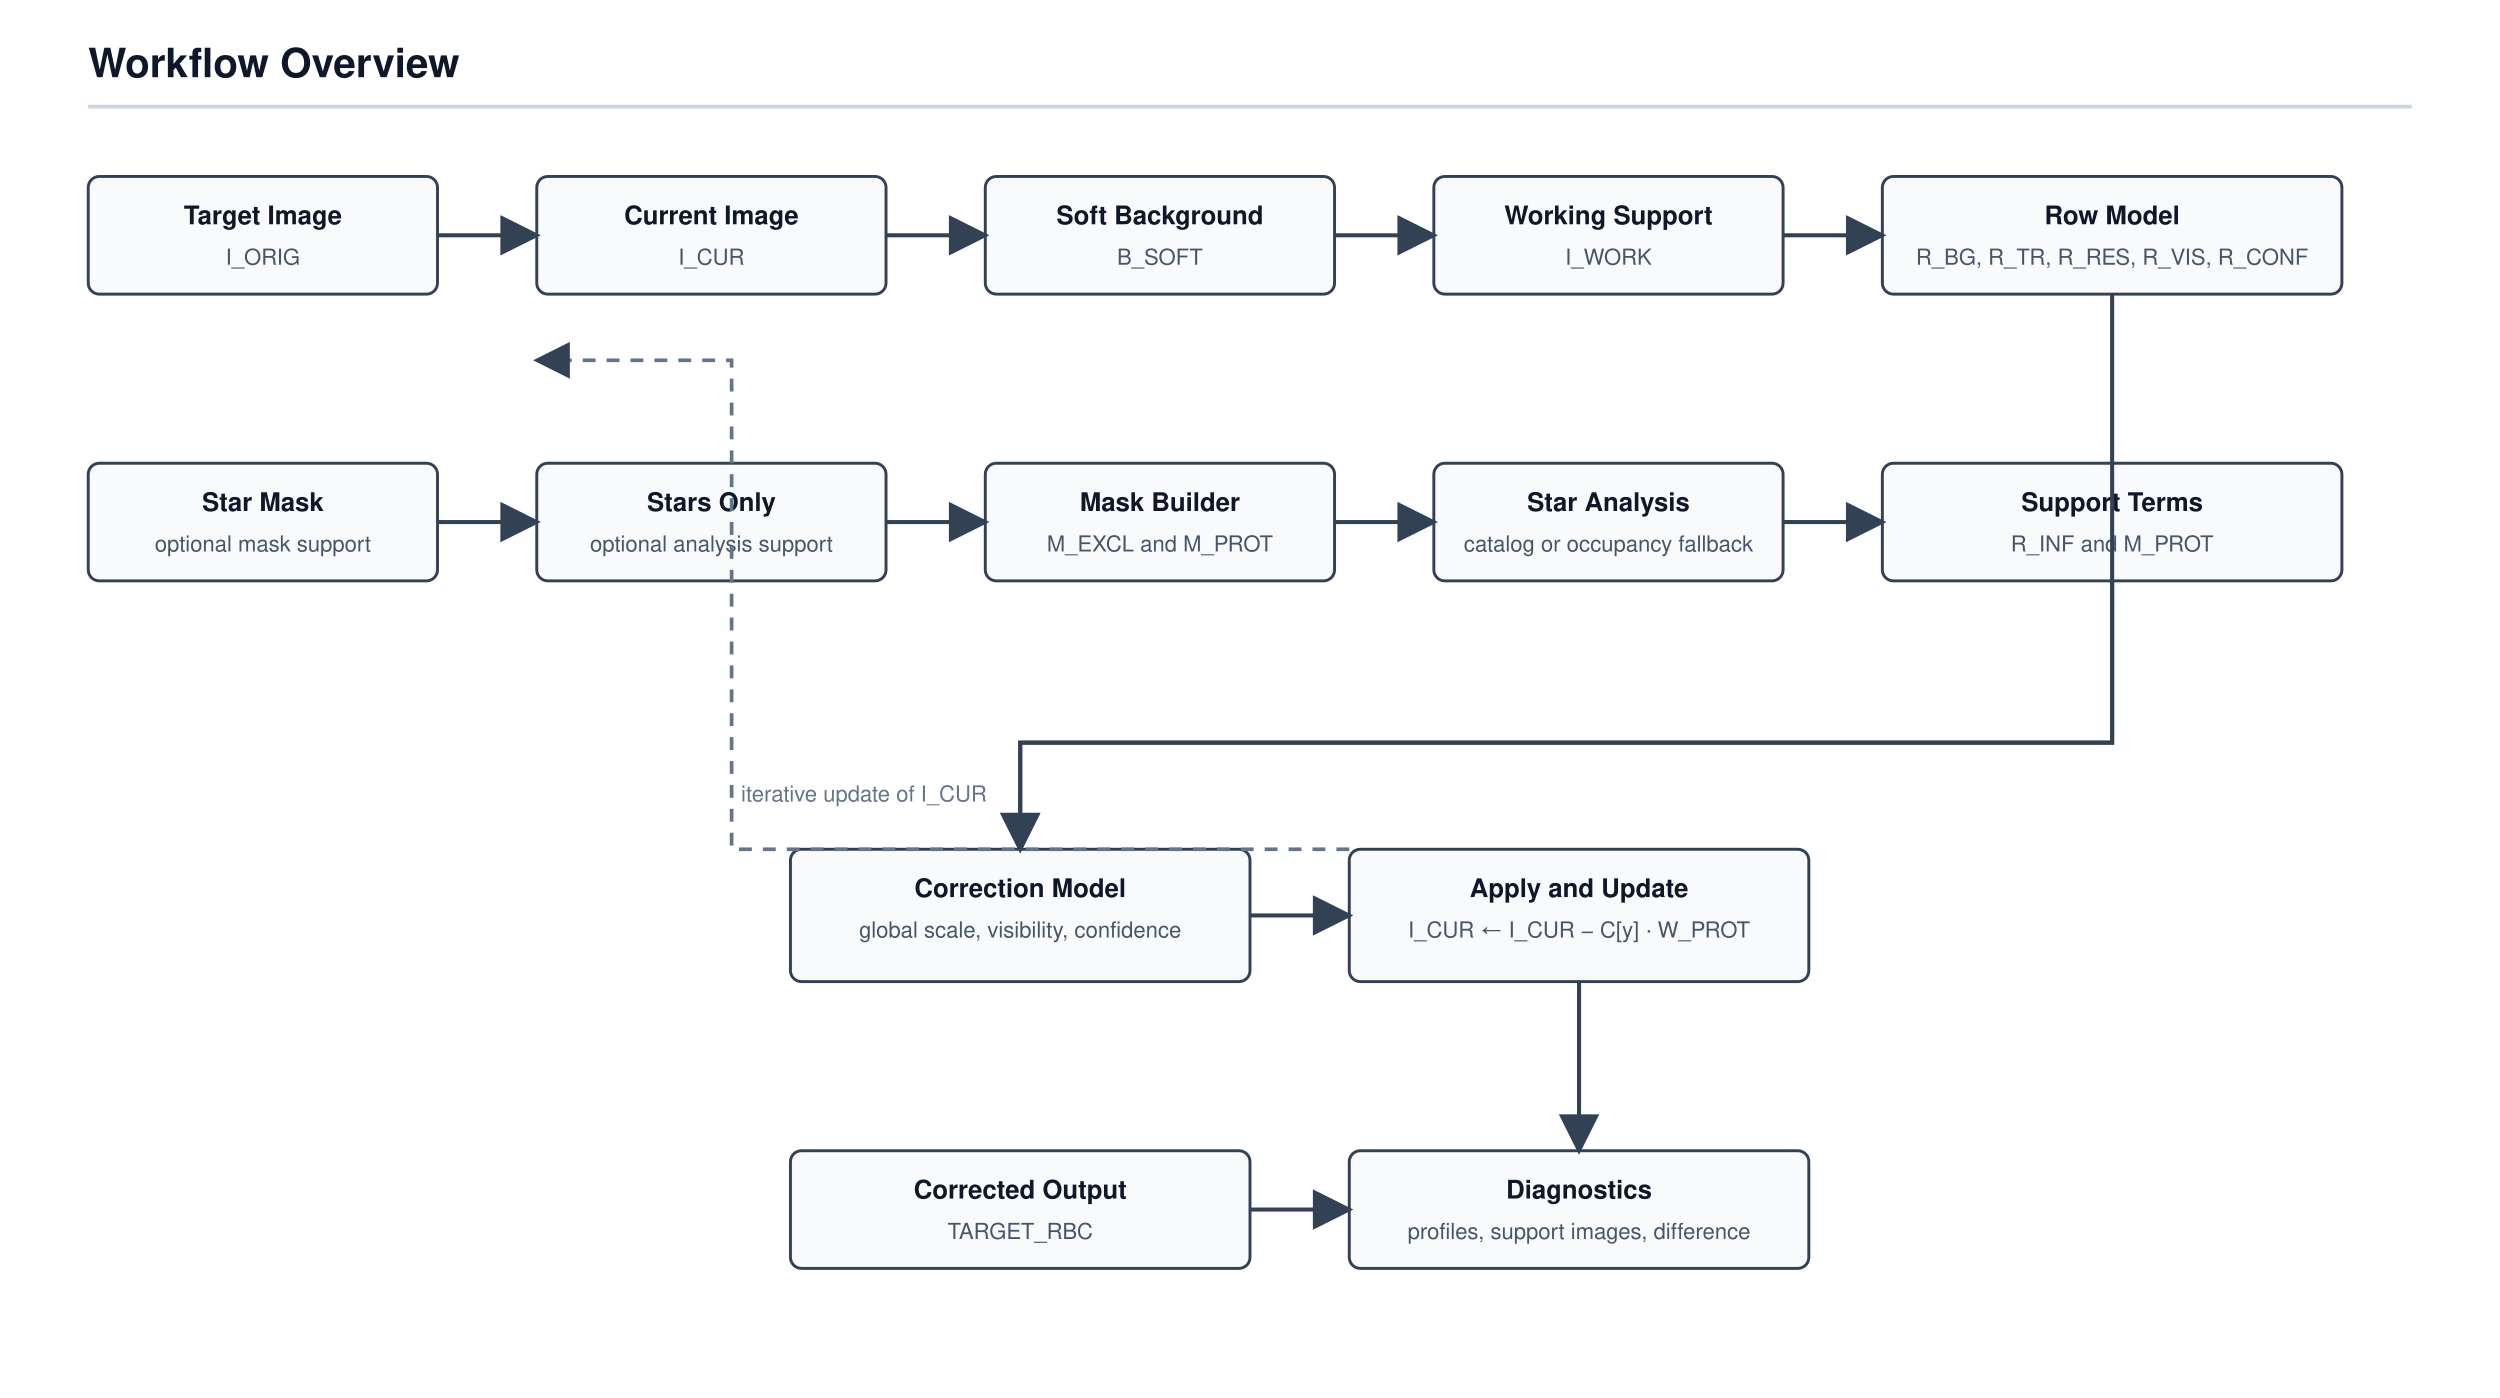
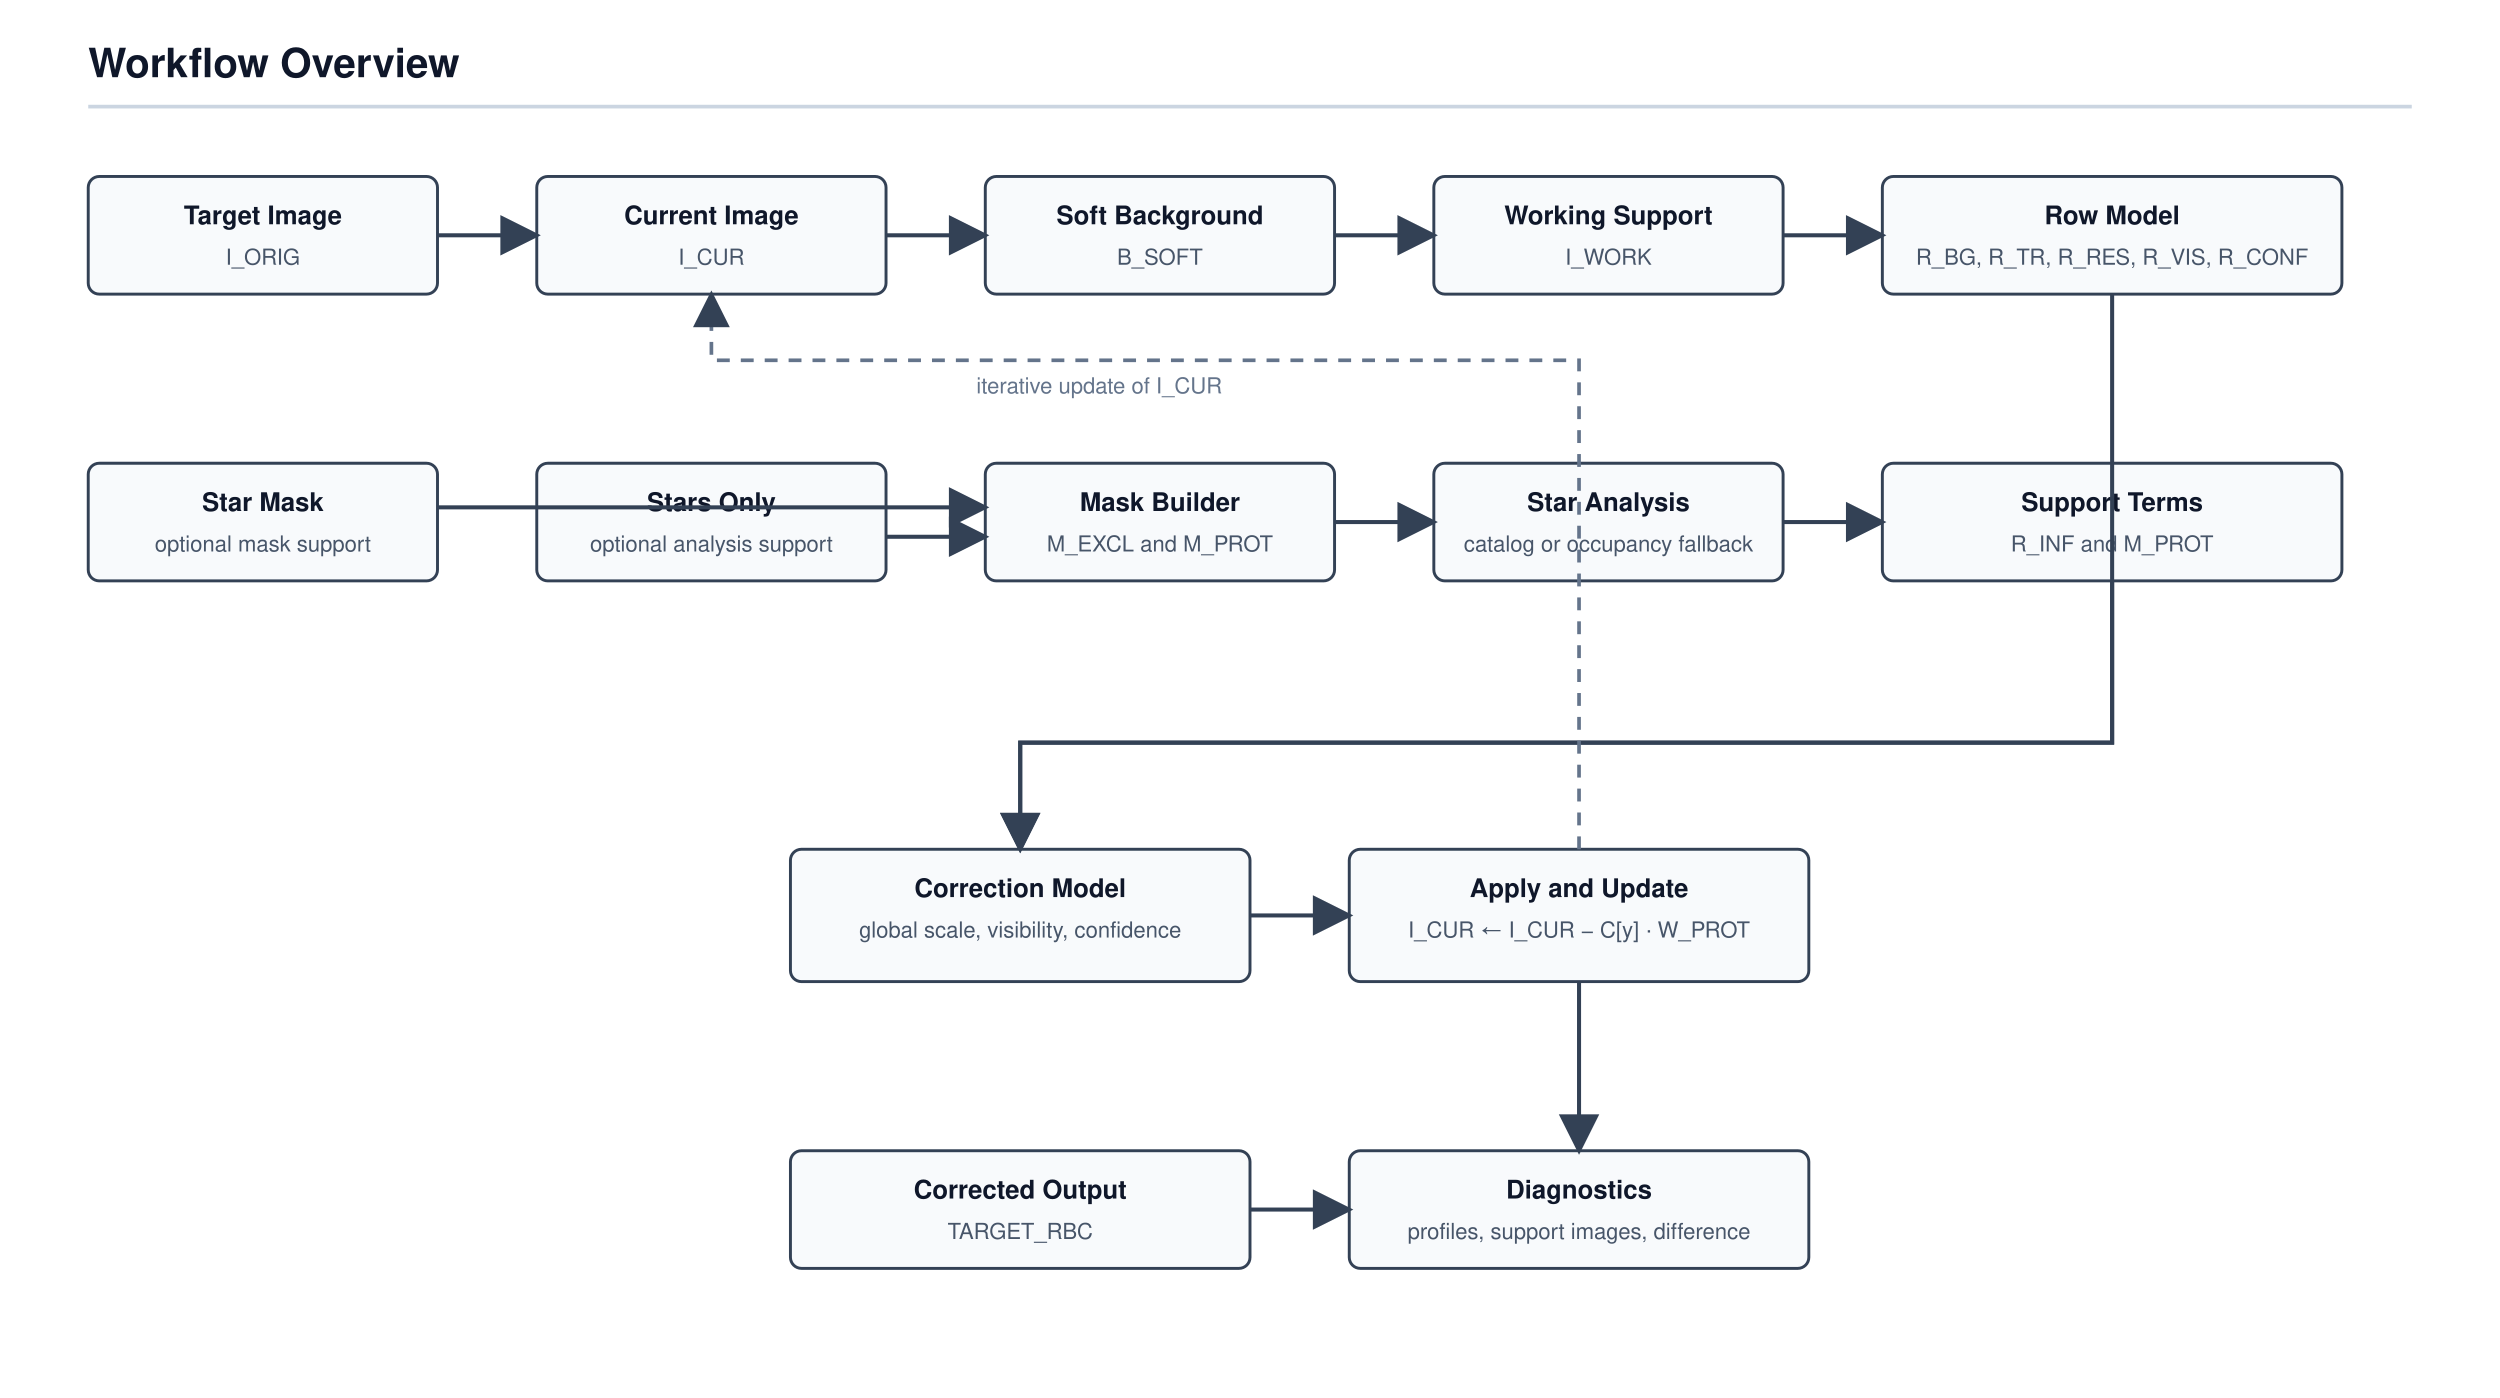
<svg xmlns="http://www.w3.org/2000/svg" viewBox="0 0 1360 760" width="1360" height="760">
  <defs>
    <marker id="arrow" markerWidth="10" markerHeight="10" refX="9" refY="5" orient="auto" markerUnits="strokeWidth">
      <path d="M0,0 L10,5 L0,10 z" fill="#334155" />
    </marker>
    <style>.title { font: 700 22px Helvetica, Arial, sans-serif; fill: #0f172a; }
.box { fill: #f8fafc; stroke: #334155; stroke-width: 1.6; }
.line { stroke: #334155; stroke-width: 2.2; fill: none; marker-end: url(#arrow); }
.loop { stroke: #64748b; stroke-width: 2; fill: none; stroke-dasharray: 7 6; marker-end: url(#arrow); }
.label { font: 600 14px Helvetica, Arial, sans-serif; fill: #0f172a; text-anchor: middle; }
.sub { font: 12px Helvetica, Arial, sans-serif; fill: #475569; text-anchor: middle; }
.note { font: 12px Helvetica, Arial, sans-serif; fill: #64748b; text-anchor: middle; }
.tag { font: 12px Helvetica, Arial, sans-serif; fill: #64748b; text-anchor: middle; }</style>
  </defs>
  <text class="title" x="48" y="42">Workflow Overview</text>
  <line x1="48" y1="58" x2="1312" y2="58" stroke="#cbd5e1" stroke-width="2" />
  <rect class="box" x="48" y="96" width="190" height="64" rx="6" ry="6" />
  <text class="label" x="143" y="122">Target Image</text>
  <text class="sub" x="143" y="144">I_ORIG</text>
  <rect class="box" x="292" y="96" width="190" height="64" rx="6" ry="6" />
  <text class="label" x="387" y="122">Current Image</text>
  <text class="sub" x="387" y="144">I_CUR</text>
  <rect class="box" x="536" y="96" width="190" height="64" rx="6" ry="6" />
  <text class="label" x="631" y="122">Soft Background</text>
  <text class="sub" x="631" y="144">B_SOFT</text>
  <rect class="box" x="780" y="96" width="190" height="64" rx="6" ry="6" />
  <text class="label" x="875" y="122">Working Support</text>
  <text class="sub" x="875" y="144">I_WORK</text>
  <rect class="box" x="1024" y="96" width="250" height="64" rx="6" ry="6" />
  <text class="label" x="1149" y="122">Row Model</text>
  <text class="sub" x="1149" y="144">R_BG, R_TR, R_RES, R_VIS, R_CONF</text>
  <rect class="box" x="48" y="252" width="190" height="64" rx="6" ry="6" />
  <text class="label" x="143" y="278">Star Mask</text>
  <text class="sub" x="143" y="300">optional mask support</text>
  <rect class="box" x="292" y="252" width="190" height="64" rx="6" ry="6" />
  <text class="label" x="387" y="278">Stars Only</text>
  <text class="sub" x="387" y="300">optional analysis support</text>
  <rect class="box" x="536" y="252" width="190" height="64" rx="6" ry="6" />
  <text class="label" x="631" y="278">Mask Builder</text>
  <text class="sub" x="631" y="300">M_EXCL and M_PROT</text>
  <rect class="box" x="780" y="252" width="190" height="64" rx="6" ry="6" />
  <text class="label" x="875" y="278">Star Analysis</text>
  <text class="sub" x="875" y="300">catalog or occupancy fallback</text>
  <rect class="box" x="1024" y="252" width="250" height="64" rx="6" ry="6" />
  <text class="label" x="1149" y="278">Support Terms</text>
  <text class="sub" x="1149" y="300">R_INF and M_PROT</text>
  <rect class="box" x="430" y="462" width="250" height="72" rx="6" ry="6" />
  <text class="label" x="555" y="488">Correction Model</text>
  <text class="sub" x="555" y="510">global scale, visibility, confidence</text>
  <rect class="box" x="734" y="462" width="250" height="72" rx="6" ry="6" />
  <text class="label" x="859" y="488">Apply and Update</text>
  <text class="sub" x="859" y="510">I_CUR ← I_CUR − C[y] · W_PROT</text>
  <rect class="box" x="430" y="626" width="250" height="64" rx="6" ry="6" />
  <text class="label" x="555" y="652">Corrected Output</text>
  <text class="sub" x="555" y="674">TARGET_RBC</text>
  <rect class="box" x="734" y="626" width="250" height="64" rx="6" ry="6" />
  <text class="label" x="859" y="652">Diagnostics</text>
  <text class="sub" x="859" y="674">profiles, support images, difference</text>
  <path class="line" d="M238 128 H292" />
  <path class="line" d="M482 128 H536" />
  <path class="line" d="M726 128 H780" />
  <path class="line" d="M970 128 H1024" />
-   <path class="line" d="M238 284 H292" />
-   <path class="line" d="M482 284 H536" />
+   <path class="line" d="M238 276 H536" />
+   <path class="line" d="M482 292 H536" />
  <path class="line" d="M726 284 H780" />
  <path class="line" d="M970 284 H1024" />
  <path class="line" d="M1149 160 V404 H555 V462" />
  <path class="line" d="M1149 316 V404 H555 V462" />
  <path class="line" d="M680 498 H734" />
  <path class="line" d="M859 534 V626" />
  <path class="line" d="M680 658 H734" />
-   <path class="loop" d="M734 462 H398 V196 H292" />
-   <text class="note" x="470" y="436" text-anchor="middle">iterative update of I_CUR</text>
+   <path class="loop" d="M859 462 V196 H387 V160" />
+   <text class="note" x="598" y="214" text-anchor="middle">iterative update of I_CUR</text>
</svg>
